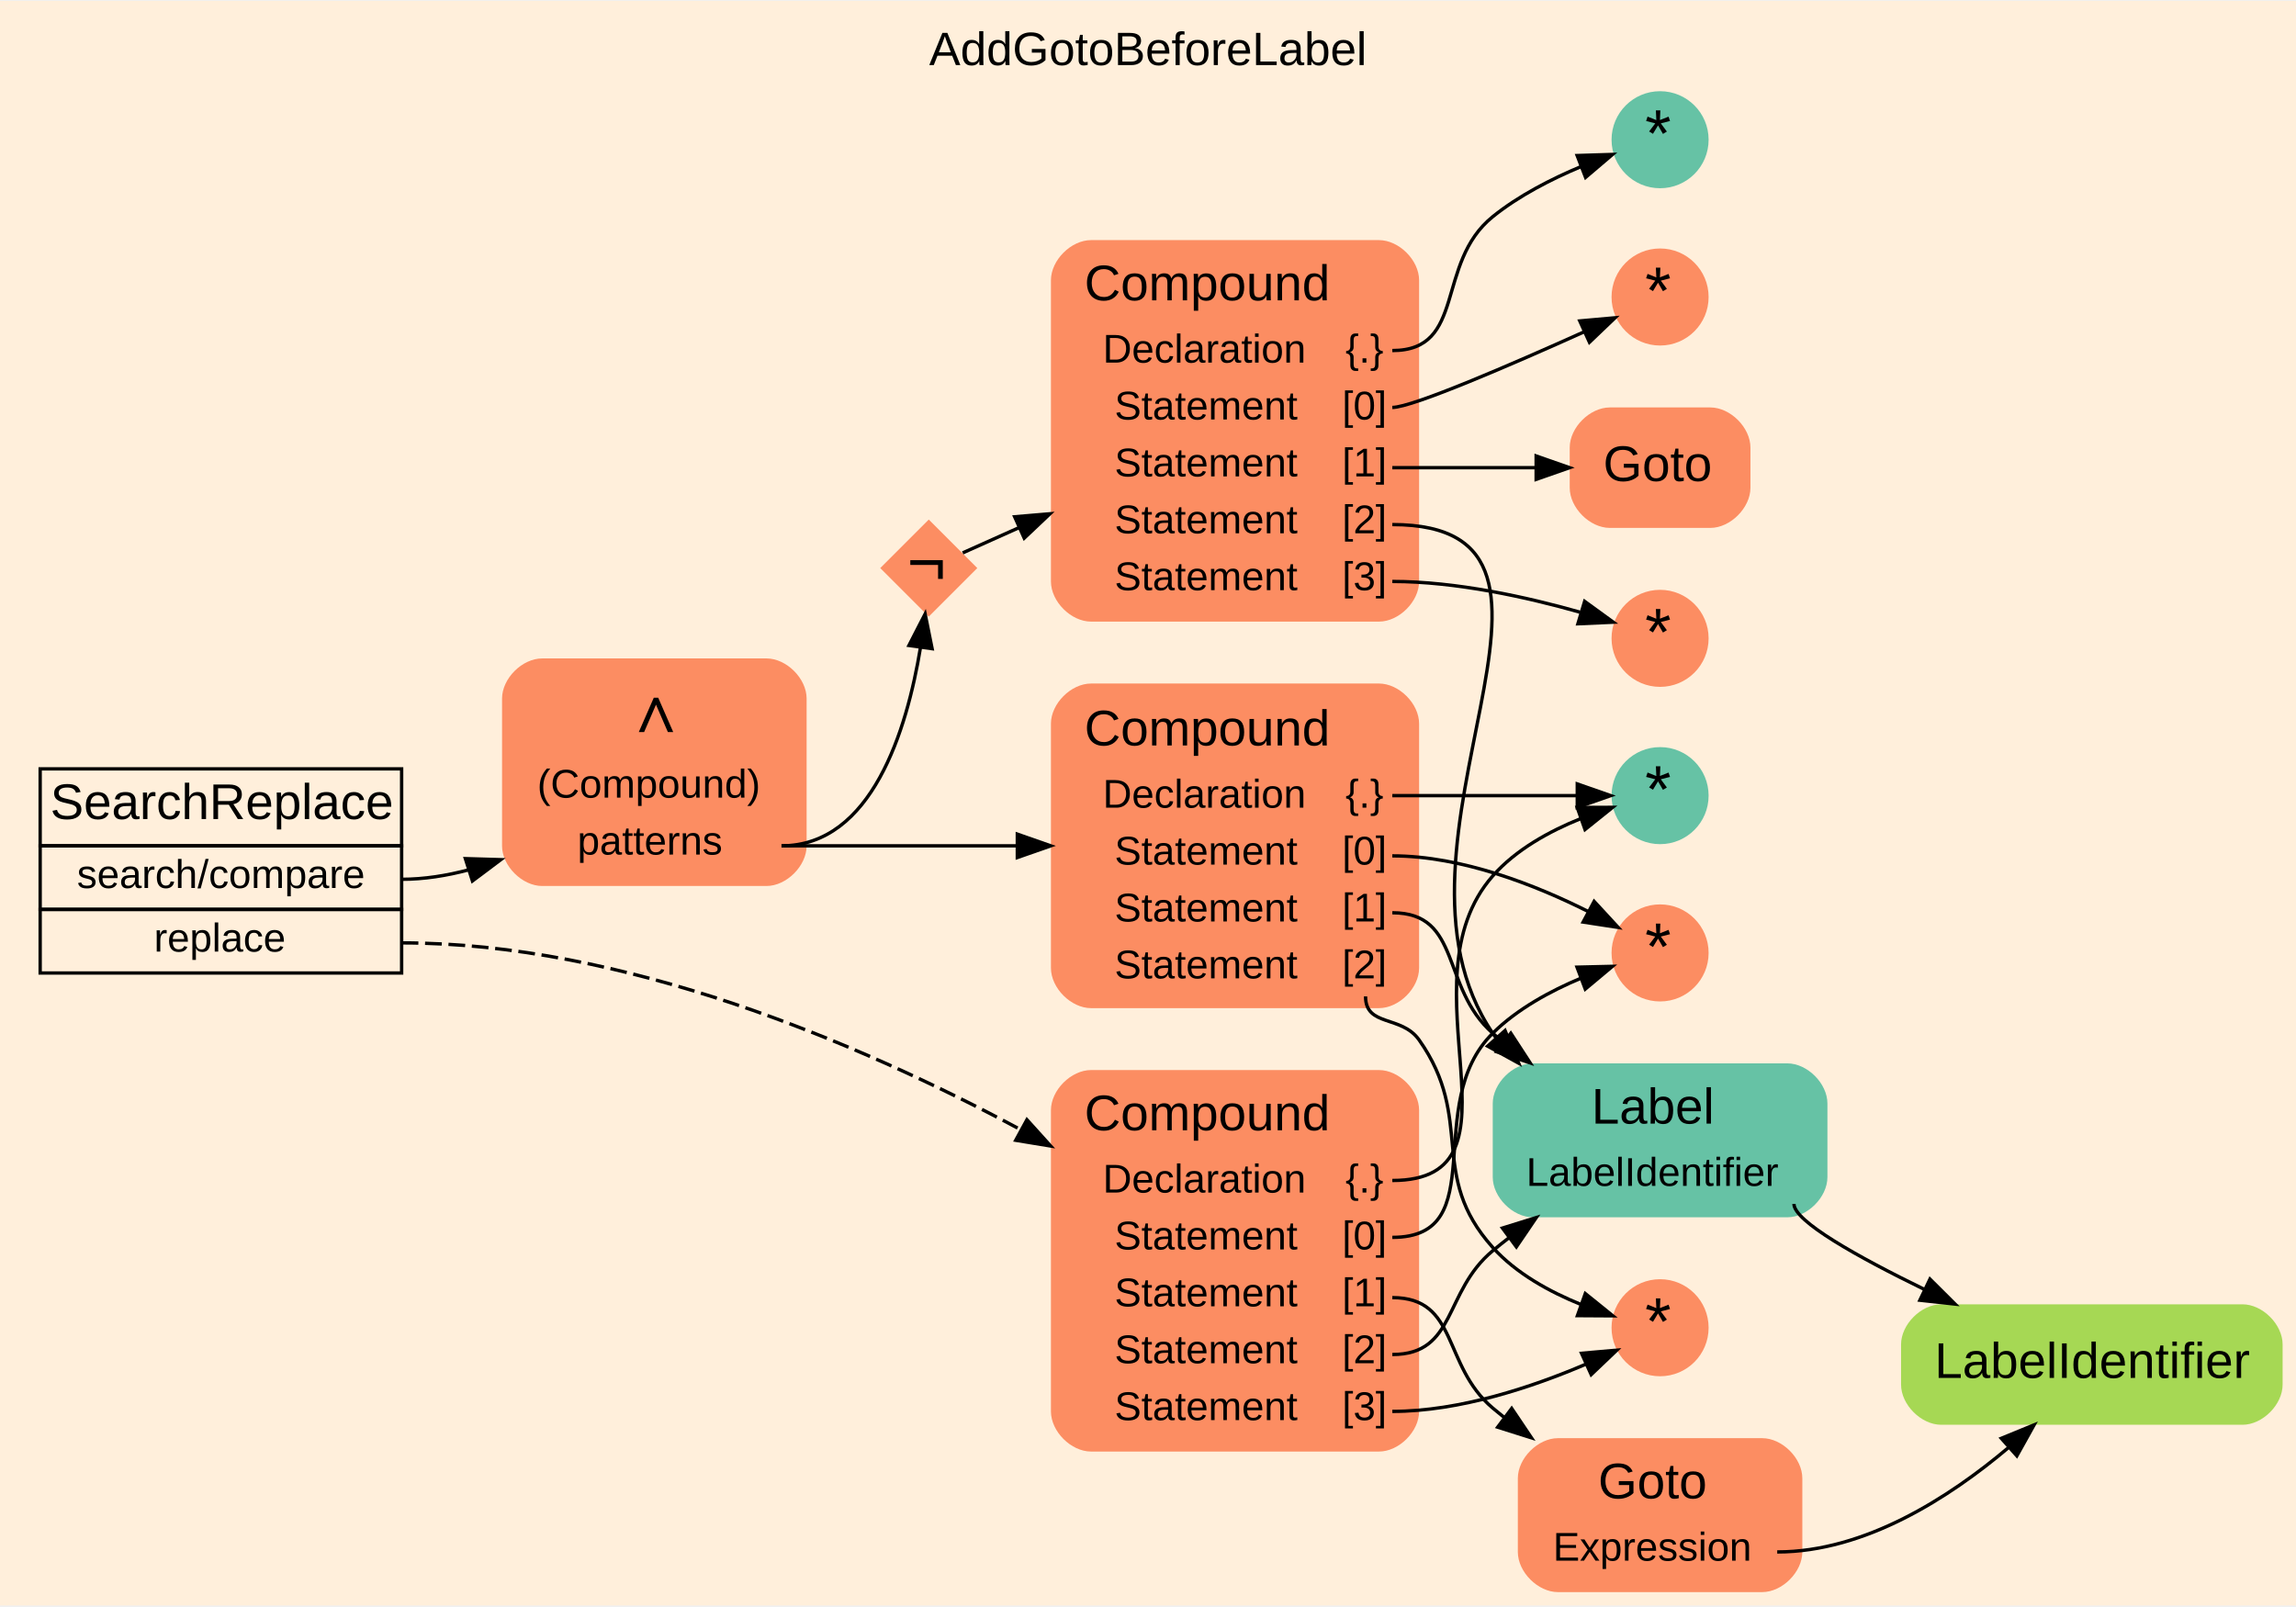
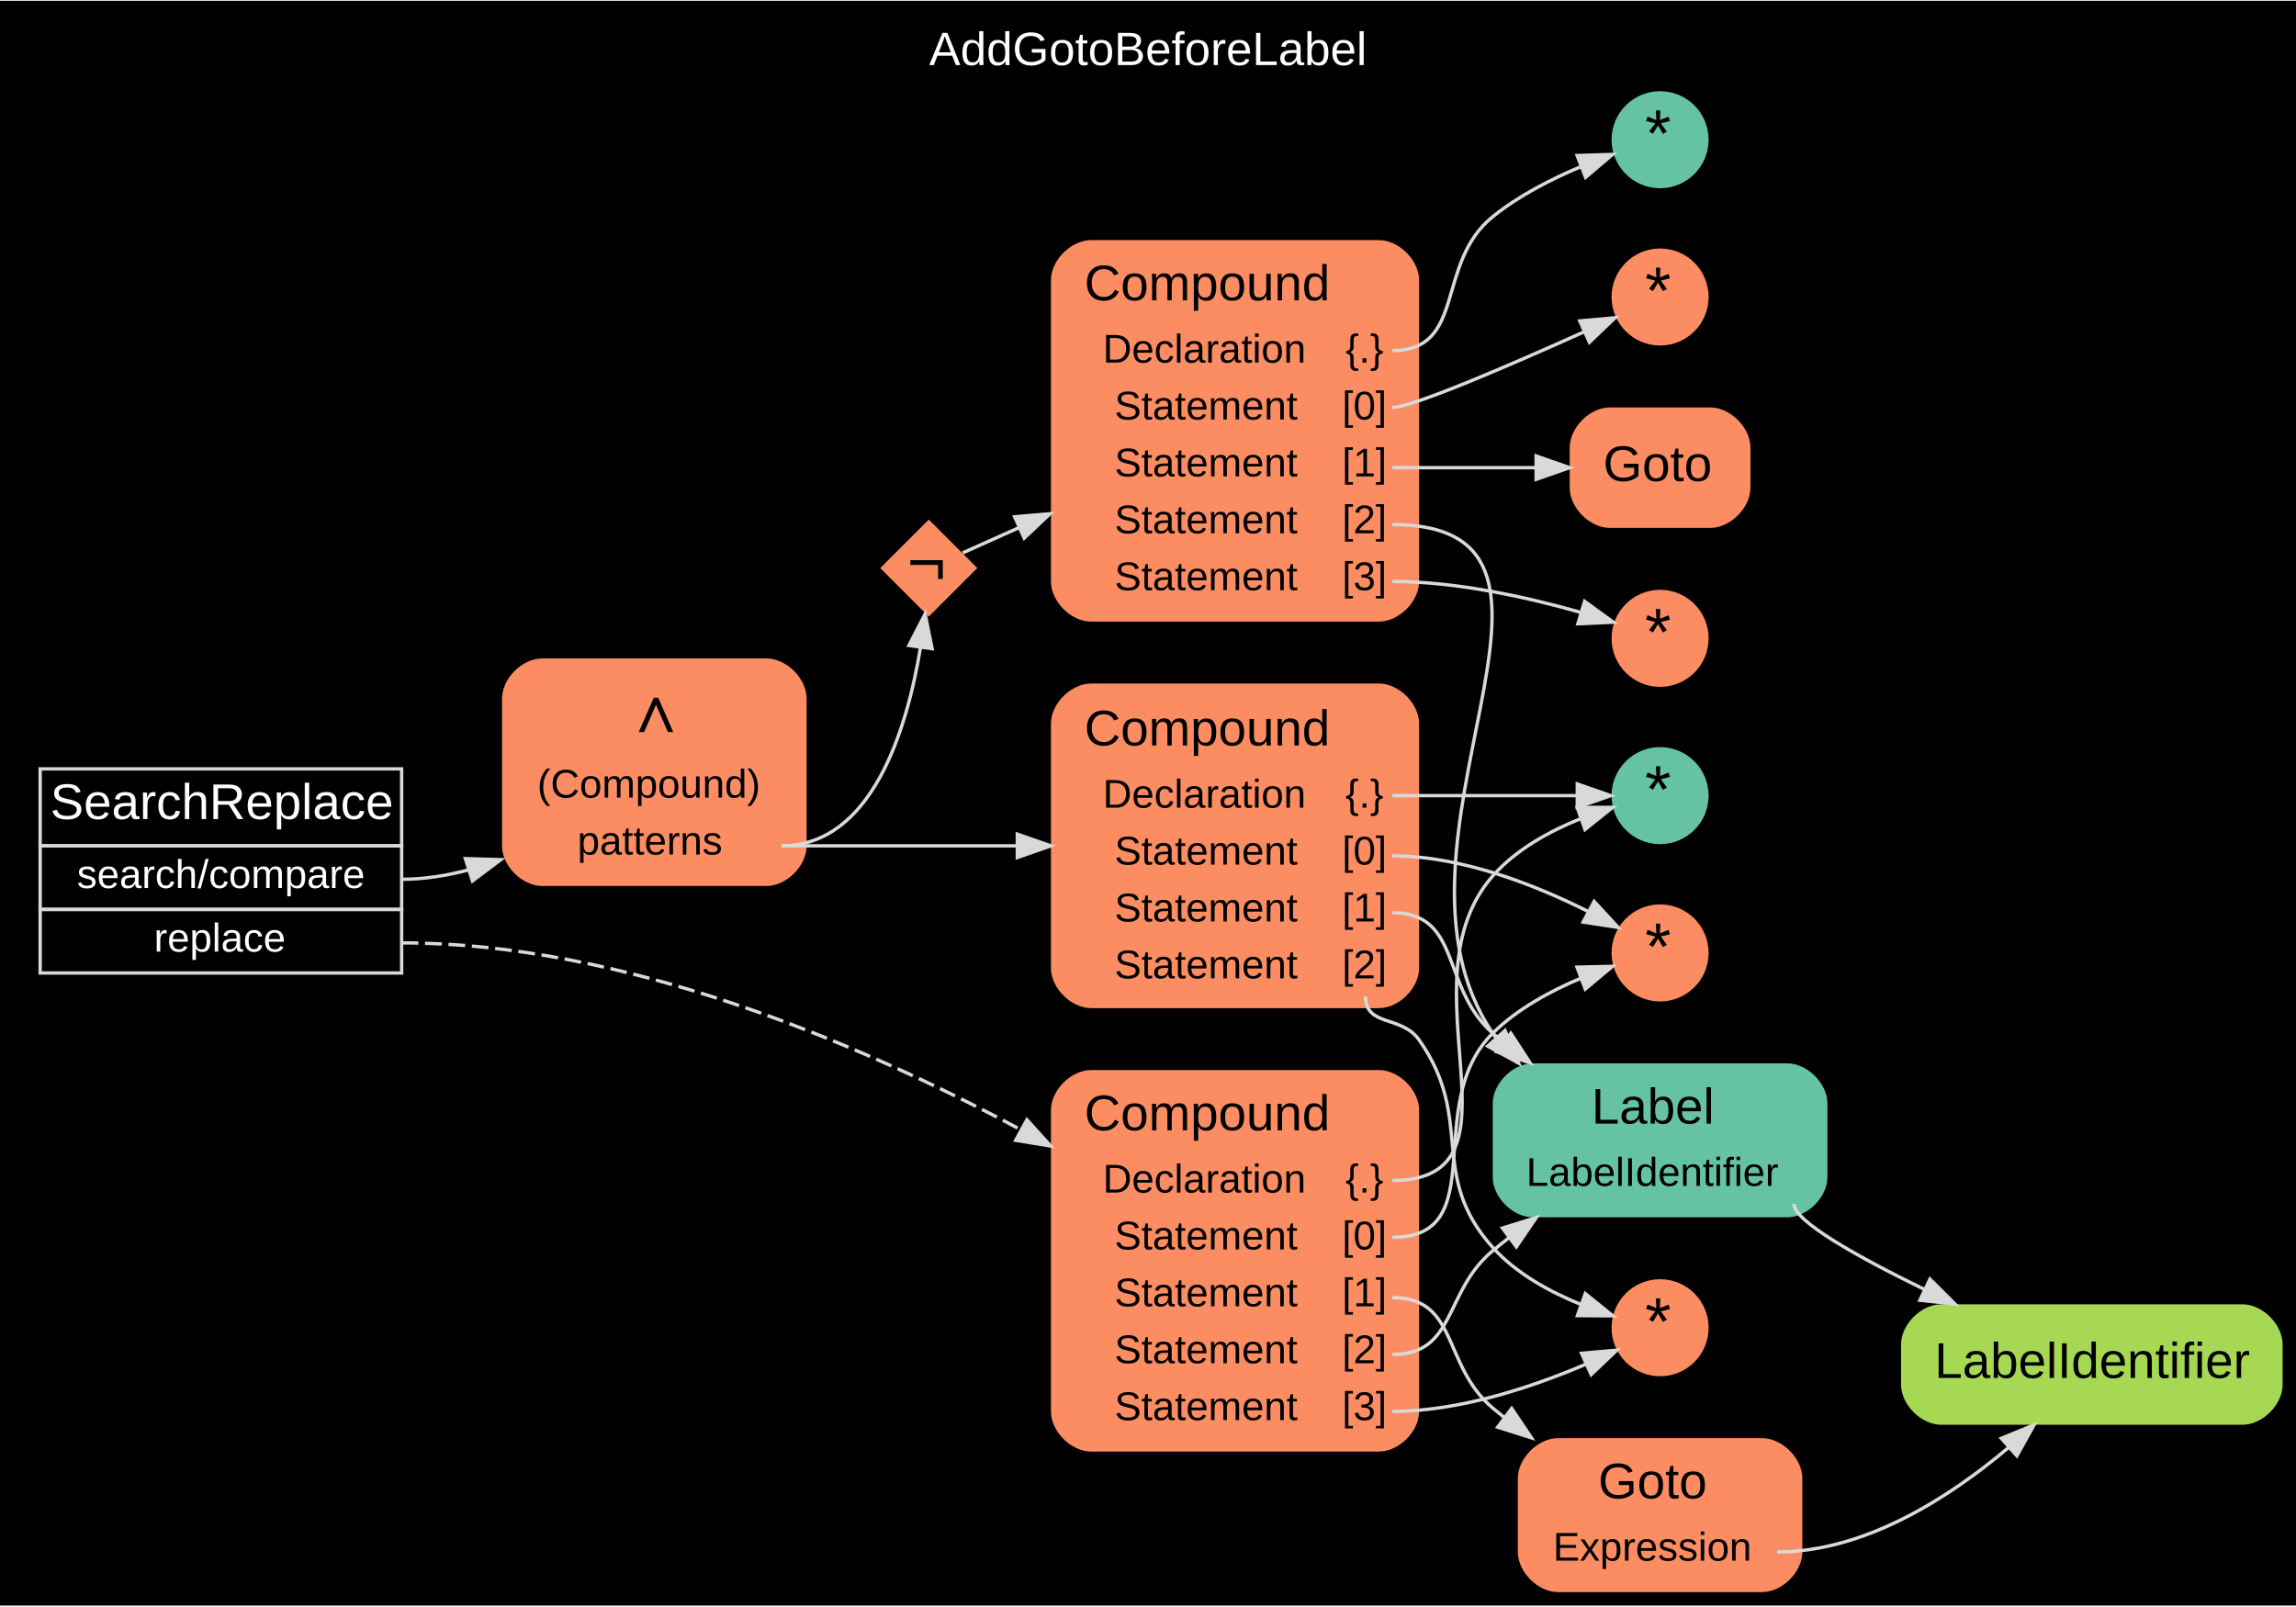
<svg xmlns="http://www.w3.org/2000/svg" width="686pt" height="480pt" viewBox="0.00 0.00 686.00 479.50">
  <g id="graph0" class="graph" transform="scale(1 1) rotate(0) translate(4 475.5)">
-     <polygon fill="#ffefdb" stroke="transparent" points="-4,4 -4,-475.5 682,-475.5 682,4 -4,4" />
-     <text text-anchor="middle" x="339" y="-456.3" font-family="Arial" font-size="14.00" fill="#000000">AddGotoBeforeLabel</text>
+     <polygon fill="#000000" stroke="transparent" points="-4,4 -4,-475.5 682,-475.5 682,4 -4,4" />
+     <text text-anchor="middle" x="339" y="-456.3" font-family="Arial" font-size="14.00" fill="#ffffff">AddGotoBeforeLabel</text>
    <g id="node1" class="node">
-       <polygon fill="#ffefdb" stroke="transparent" points="124,-250.5 0,-250.5 0,-181.5 124,-181.5 124,-250.5" />
-       <polygon fill="none" stroke="#000000" points="8,-223 8,-246 116,-246 116,-223 8,-223" />
-       <text text-anchor="start" x="11" y="-231" font-family="Arial" font-size="15.00" fill="#000000">SearchReplace</text>
-       <polygon fill="none" stroke="#000000" points="8,-204 8,-223 116,-223 116,-204 8,-204" />
-       <text text-anchor="start" x="19" y="-210.4" font-family="Arial" font-size="12.00" fill="#000000">search/compare</text>
-       <polygon fill="none" stroke="#000000" points="8,-185 8,-204 116,-204 116,-185 8,-185" />
-       <text text-anchor="start" x="42" y="-191.4" font-family="Arial" font-size="12.00" fill="#000000">replace</text>
+       <polygon fill="#000000" stroke="transparent" points="124,-250.5 0,-250.5 0,-181.5 124,-181.5 124,-250.5" />
+       <polygon fill="none" stroke="#d9d9d9" points="8,-223 8,-246 116,-246 116,-223 8,-223" />
+       <text text-anchor="start" x="11" y="-231" font-family="Arial" font-size="15.00" fill="#ffffff">SearchReplace</text>
+       <polygon fill="none" stroke="#d9d9d9" points="8,-204 8,-223 116,-223 116,-204 8,-204" />
+       <text text-anchor="start" x="19" y="-210.4" font-family="Arial" font-size="12.00" fill="#ffffff">search/compare</text>
+       <polygon fill="none" stroke="#d9d9d9" points="8,-185 8,-204 116,-204 116,-185 8,-185" />
+       <text text-anchor="start" x="42" y="-191.4" font-family="Arial" font-size="12.00" fill="#ffffff">replace</text>
    </g>
    <g id="node2" class="node">
      <path fill="#fc8d62" stroke="transparent" d="M225,-279C225,-279 158,-279 158,-279 152,-279 146,-273 146,-267 146,-267 146,-223 146,-223 146,-217 152,-211 158,-211 158,-211 225,-211 225,-211 231,-211 237,-217 237,-223 237,-223 237,-267 237,-267 237,-273 231,-279 225,-279" />
      <text text-anchor="start" x="182" y="-257" font-family="Arial" font-size="20.00" fill="#000000">∧</text>
      <text text-anchor="start" x="156.5" y="-237.4" font-family="Arial" font-size="12.00" fill="#000000">(Compound)</text>
      <text text-anchor="start" x="168.5" y="-220.4" font-family="Arial" font-size="12.00" fill="#000000">patterns</text>
    </g>
    <g id="edge1" class="edge">
-       <path fill="none" stroke="#000000" d="M116,-213C122.695,-213 129.479,-214.08 136.093,-215.843" />
-       <polygon fill="#000000" stroke="#000000" points="135.04,-219.181 145.63,-218.869 137.157,-212.509 135.04,-219.181" />
+       <path fill="none" stroke="#d9d9d9" d="M116,-213C122.695,-213 129.479,-214.08 136.093,-215.843" />
+       <polygon fill="#d9d9d9" stroke="#d9d9d9" points="135.04,-219.181 145.63,-218.869 137.157,-212.509 135.04,-219.181" />
    </g>
    <g id="node15" class="node">
      <path fill="#fc8d62" stroke="transparent" d="M408,-156C408,-156 322,-156 322,-156 316,-156 310,-150 310,-144 310,-144 310,-54 310,-54 310,-48 316,-42 322,-42 322,-42 408,-42 408,-42 414,-42 420,-48 420,-54 420,-54 420,-144 420,-144 420,-150 414,-156 408,-156" />
      <text text-anchor="start" x="320" y="-138" font-family="Arial" font-size="15.00" fill="#000000">Compound</text>
      <text text-anchor="start" x="325.5" y="-119.4" font-family="Arial" font-size="12.00" fill="#000000">Declaration</text>
      <text text-anchor="start" x="398" y="-119.4" font-family="Arial" font-size="12.00" fill="#000000">{.}</text>
      <text text-anchor="start" x="329" y="-102.4" font-family="Arial" font-size="12.00" fill="#000000">Statement</text>
      <text text-anchor="start" x="397" y="-102.4" font-family="Arial" font-size="12.00" fill="#000000">[0]</text>
      <text text-anchor="start" x="329" y="-85.4" font-family="Arial" font-size="12.00" fill="#000000">Statement</text>
      <text text-anchor="start" x="397" y="-85.4" font-family="Arial" font-size="12.00" fill="#000000">[1]</text>
      <text text-anchor="start" x="329" y="-68.4" font-family="Arial" font-size="12.00" fill="#000000">Statement</text>
      <text text-anchor="start" x="397" y="-68.4" font-family="Arial" font-size="12.00" fill="#000000">[2]</text>
      <text text-anchor="start" x="329" y="-51.4" font-family="Arial" font-size="12.00" fill="#000000">Statement</text>
      <text text-anchor="start" x="397" y="-51.4" font-family="Arial" font-size="12.00" fill="#000000">[3]</text>
    </g>
    <g id="edge2" class="edge">
-       <path fill="none" stroke="#000000" stroke-dasharray="5,2" d="M116,-194C182.207,-194 252.197,-164.319 301.055,-138.137" />
-       <polygon fill="#000000" stroke="#000000" points="302.824,-141.159 309.926,-133.297 299.471,-135.014 302.824,-141.159" />
+       <path fill="none" stroke="#d9d9d9" stroke-dasharray="5,2" d="M116,-194C182.207,-194 252.197,-164.319 301.055,-138.137" />
+       <polygon fill="#d9d9d9" stroke="#d9d9d9" points="302.824,-141.159 309.926,-133.297 299.471,-135.014 302.824,-141.159" />
    </g>
    <g id="node3" class="node">
      <path fill="#fc8d62" stroke="transparent" d="M408,-271.5C408,-271.5 322,-271.5 322,-271.5 316,-271.5 310,-265.5 310,-259.5 310,-259.5 310,-186.5 310,-186.5 310,-180.5 316,-174.5 322,-174.5 322,-174.5 408,-174.5 408,-174.5 414,-174.5 420,-180.5 420,-186.5 420,-186.5 420,-259.5 420,-259.5 420,-265.5 414,-271.5 408,-271.5" />
      <text text-anchor="start" x="320" y="-253" font-family="Arial" font-size="15.00" fill="#000000">Compound</text>
      <text text-anchor="start" x="325.5" y="-234.4" font-family="Arial" font-size="12.00" fill="#000000">Declaration</text>
      <text text-anchor="start" x="398" y="-234.4" font-family="Arial" font-size="12.00" fill="#000000">{.}</text>
      <text text-anchor="start" x="329" y="-217.4" font-family="Arial" font-size="12.00" fill="#000000">Statement</text>
      <text text-anchor="start" x="397" y="-217.4" font-family="Arial" font-size="12.00" fill="#000000">[0]</text>
      <text text-anchor="start" x="329" y="-200.4" font-family="Arial" font-size="12.00" fill="#000000">Statement</text>
      <text text-anchor="start" x="397" y="-200.4" font-family="Arial" font-size="12.00" fill="#000000">[1]</text>
      <text text-anchor="start" x="329" y="-183.4" font-family="Arial" font-size="12.00" fill="#000000">Statement</text>
      <text text-anchor="start" x="397" y="-183.4" font-family="Arial" font-size="12.00" fill="#000000">[2]</text>
    </g>
    <g id="edge3" class="edge">
-       <path fill="none" stroke="#000000" d="M229.5,-223C252.45,-223 277.587,-223 299.91,-223" />
-       <polygon fill="#000000" stroke="#000000" points="299.951,-226.5 309.951,-223 299.951,-219.5 299.951,-226.5" />
+       <path fill="none" stroke="#d9d9d9" d="M229.5,-223C252.45,-223 277.587,-223 299.91,-223" />
+       <polygon fill="#d9d9d9" stroke="#d9d9d9" points="299.951,-226.5 309.951,-223 299.951,-219.5 299.951,-226.5" />
    </g>
    <g id="node9" class="node">
      <polygon fill="#fc8d62" stroke="#000000" stroke-width="0" points="273.5,-320.5 259,-306 273.5,-291.5 288,-306 273.5,-320.5" />
      <text text-anchor="start" x="267" y="-301" font-family="Arial" font-size="20.00" fill="#000000">¬</text>
    </g>
    <g id="edge4" class="edge">
-       <path fill="none" stroke="#000000" d="M229.5,-223C256.493,-223 266.974,-257.692 271.012,-282.219" />
-       <polygon fill="#000000" stroke="#000000" points="267.569,-282.872 272.413,-292.294 274.502,-281.907 267.569,-282.872" />
+       <path fill="none" stroke="#d9d9d9" d="M229.5,-223C256.493,-223 266.974,-257.692 271.012,-282.219" />
+       <polygon fill="#d9d9d9" stroke="#d9d9d9" points="267.569,-282.872 272.413,-292.294 274.502,-281.907 267.569,-282.872" />
    </g>
    <g id="node4" class="node">
      <ellipse fill="#66c2a5" stroke="#000000" stroke-width="0" cx="492" cy="-238" rx="14.5" ry="14.5" />
      <text text-anchor="start" x="487.5" y="-233" font-family="Arial" font-size="20.00" fill="#000000">*</text>
    </g>
    <g id="edge5" class="edge">
-       <path fill="none" stroke="#000000" d="M412,-238C430.507,-238 451.422,-238 467.224,-238" />
-       <polygon fill="#000000" stroke="#000000" points="467.255,-241.5 477.255,-238 467.255,-234.5 467.255,-241.5" />
+       <path fill="none" stroke="#d9d9d9" d="M412,-238C430.507,-238 451.422,-238 467.224,-238" />
+       <polygon fill="#d9d9d9" stroke="#d9d9d9" points="467.255,-241.5 477.255,-238 467.255,-234.5 467.255,-241.5" />
    </g>
    <g id="node5" class="node">
      <ellipse fill="#fc8d62" stroke="#000000" stroke-width="0" cx="492" cy="-191" rx="14.5" ry="14.5" />
      <text text-anchor="start" x="487.5" y="-186" font-family="Arial" font-size="20.00" fill="#000000">*</text>
    </g>
    <g id="edge6" class="edge">
-       <path fill="none" stroke="#000000" d="M412,-220C432.798,-220 454.915,-211.23 470.61,-203.335" />
-       <polygon fill="#000000" stroke="#000000" points="472.296,-206.403 479.484,-198.619 469.011,-200.222 472.296,-206.403" />
+       <path fill="none" stroke="#d9d9d9" d="M412,-220C432.798,-220 454.915,-211.23 470.61,-203.335" />
+       <polygon fill="#d9d9d9" stroke="#d9d9d9" points="472.296,-206.403 479.484,-198.619 469.011,-200.222 472.296,-206.403" />
    </g>
    <g id="node6" class="node">
      <path fill="#66c2a5" stroke="transparent" d="M530,-158C530,-158 454,-158 454,-158 448,-158 442,-152 442,-146 442,-146 442,-124 442,-124 442,-118 448,-112 454,-112 454,-112 530,-112 530,-112 536,-112 542,-118 542,-124 542,-124 542,-146 542,-146 542,-152 536,-158 530,-158" />
      <text text-anchor="start" x="471.5" y="-140" font-family="Arial" font-size="15.00" fill="#000000">Label</text>
      <text text-anchor="start" x="452" y="-121.4" font-family="Arial" font-size="12.00" fill="#000000">LabelIdentifier</text>
    </g>
    <g id="edge7" class="edge">
-       <path fill="none" stroke="#000000" d="M412,-203C432.827,-203 426.379,-180.775 442,-167 442.978,-166.137 443.982,-165.282 445.007,-164.435" />
-       <polygon fill="#000000" stroke="#000000" points="447.4,-167.009 453.181,-158.13 443.125,-161.466 447.4,-167.009" />
+       <path fill="none" stroke="#d9d9d9" d="M412,-203C432.827,-203 426.379,-180.775 442,-167 442.978,-166.137 443.982,-165.282 445.007,-164.435" />
+       <polygon fill="#d9d9d9" stroke="#d9d9d9" points="447.4,-167.009 453.181,-158.13 443.125,-161.466 447.4,-167.009" />
    </g>
    <g id="node8" class="node">
      <ellipse fill="#fc8d62" stroke="#000000" stroke-width="0" cx="492" cy="-79" rx="14.5" ry="14.5" />
      <text text-anchor="start" x="487.5" y="-74" font-family="Arial" font-size="20.00" fill="#000000">*</text>
    </g>
    <g id="edge8" class="edge">
-       <path fill="none" stroke="#000000" d="M404,-178C404,-168.838 414.716,-172.485 420,-165 436.863,-141.114 422.455,-124.746 442,-103 448.995,-95.216 459.064,-89.716 468.334,-85.963" />
-       <polygon fill="#000000" stroke="#000000" points="469.655,-89.208 477.898,-82.551 467.303,-82.615 469.655,-89.208" />
+       <path fill="none" stroke="#d9d9d9" d="M404,-178C404,-168.838 414.716,-172.485 420,-165 436.863,-141.114 422.455,-124.746 442,-103 448.995,-95.216 459.064,-89.716 468.334,-85.963" />
+       <polygon fill="#d9d9d9" stroke="#d9d9d9" points="469.655,-89.208 477.898,-82.551 467.303,-82.615 469.655,-89.208" />
    </g>
    <g id="node7" class="node">
      <path fill="#a6d854" stroke="transparent" d="M666,-86C666,-86 576,-86 576,-86 570,-86 564,-80 564,-74 564,-74 564,-62 564,-62 564,-56 570,-50 576,-50 576,-50 666,-50 666,-50 672,-50 678,-56 678,-62 678,-62 678,-74 678,-74 678,-80 672,-86 666,-86" />
      <text text-anchor="start" x="574" y="-64" font-family="Arial" font-size="15.00" fill="#000000">LabelIdentifier</text>
    </g>
    <g id="edge9" class="edge">
-       <path fill="none" stroke="#000000" d="M532,-116C532,-110.839 550.78,-100.291 571.087,-90.394" />
-       <polygon fill="#000000" stroke="#000000" points="572.635,-93.533 580.147,-86.062 569.615,-87.218 572.635,-93.533" />
+       <path fill="none" stroke="#d9d9d9" d="M532,-116C532,-110.839 550.78,-100.291 571.087,-90.394" />
+       <polygon fill="#d9d9d9" stroke="#d9d9d9" points="572.635,-93.533 580.147,-86.062 569.615,-87.218 572.635,-93.533" />
    </g>
    <g id="node10" class="node">
      <path fill="#fc8d62" stroke="transparent" d="M408,-404C408,-404 322,-404 322,-404 316,-404 310,-398 310,-392 310,-392 310,-302 310,-302 310,-296 316,-290 322,-290 322,-290 408,-290 408,-290 414,-290 420,-296 420,-302 420,-302 420,-392 420,-392 420,-398 414,-404 408,-404" />
      <text text-anchor="start" x="320" y="-386" font-family="Arial" font-size="15.00" fill="#000000">Compound</text>
      <text text-anchor="start" x="325.5" y="-367.4" font-family="Arial" font-size="12.00" fill="#000000">Declaration</text>
      <text text-anchor="start" x="398" y="-367.4" font-family="Arial" font-size="12.00" fill="#000000">{.}</text>
      <text text-anchor="start" x="329" y="-350.4" font-family="Arial" font-size="12.00" fill="#000000">Statement</text>
      <text text-anchor="start" x="397" y="-350.4" font-family="Arial" font-size="12.00" fill="#000000">[0]</text>
      <text text-anchor="start" x="329" y="-333.4" font-family="Arial" font-size="12.00" fill="#000000">Statement</text>
      <text text-anchor="start" x="397" y="-333.4" font-family="Arial" font-size="12.00" fill="#000000">[1]</text>
      <text text-anchor="start" x="329" y="-316.4" font-family="Arial" font-size="12.00" fill="#000000">Statement</text>
      <text text-anchor="start" x="397" y="-316.4" font-family="Arial" font-size="12.00" fill="#000000">[2]</text>
      <text text-anchor="start" x="329" y="-299.4" font-family="Arial" font-size="12.00" fill="#000000">Statement</text>
      <text text-anchor="start" x="397" y="-299.4" font-family="Arial" font-size="12.00" fill="#000000">[3]</text>
    </g>
    <g id="edge10" class="edge">
-       <path fill="none" stroke="#000000" d="M283.642,-310.544C288.248,-312.608 294.115,-315.237 300.583,-318.135" />
-       <polygon fill="#000000" stroke="#000000" points="299.156,-321.331 309.712,-322.226 302.018,-314.943 299.156,-321.331" />
+       <path fill="none" stroke="#d9d9d9" d="M283.642,-310.544C288.248,-312.608 294.115,-315.237 300.583,-318.135" />
+       <polygon fill="#d9d9d9" stroke="#d9d9d9" points="299.156,-321.331 309.712,-322.226 302.018,-314.943 299.156,-321.331" />
    </g>
    <g id="edge14" class="edge">
-       <path fill="none" stroke="#000000" d="M412,-319C480.859,-319 403.344,-223.984 442,-167 442.344,-166.494 442.698,-165.994 443.063,-165.5" />
-       <polygon fill="#000000" stroke="#000000" points="445.682,-167.821 449.761,-158.043 440.474,-163.143 445.682,-167.821" />
+       <path fill="none" stroke="#d9d9d9" d="M412,-319C480.859,-319 403.344,-223.984 442,-167 442.344,-166.494 442.698,-165.994 443.063,-165.5" />
+       <polygon fill="#d9d9d9" stroke="#d9d9d9" points="445.682,-167.821 449.761,-158.043 440.474,-163.143 445.682,-167.821" />
    </g>
    <g id="node11" class="node">
      <ellipse fill="#66c2a5" stroke="#000000" stroke-width="0" cx="492" cy="-434" rx="14.5" ry="14.5" />
      <text text-anchor="start" x="487.5" y="-429" font-family="Arial" font-size="20.00" fill="#000000">*</text>
    </g>
    <g id="edge11" class="edge">
-       <path fill="none" stroke="#000000" d="M412,-371C434.222,-371 424.71,-397.04 442,-411 449.778,-417.28 459.55,-422.268 468.387,-425.972" />
-       <polygon fill="#000000" stroke="#000000" points="467.221,-429.274 477.81,-429.608 469.741,-422.743 467.221,-429.274" />
+       <path fill="none" stroke="#d9d9d9" d="M412,-371C434.222,-371 424.71,-397.04 442,-411 449.778,-417.28 459.55,-422.268 468.387,-425.972" />
+       <polygon fill="#d9d9d9" stroke="#d9d9d9" points="467.221,-429.274 477.81,-429.608 469.741,-422.743 467.221,-429.274" />
    </g>
    <g id="node12" class="node">
      <ellipse fill="#fc8d62" stroke="#000000" stroke-width="0" cx="492" cy="-387" rx="14.5" ry="14.5" />
      <text text-anchor="start" x="487.5" y="-382" font-family="Arial" font-size="20.00" fill="#000000">*</text>
    </g>
    <g id="edge12" class="edge">
-       <path fill="none" stroke="#000000" d="M412,-354C418.026,-354 447.917,-366.96 469.396,-376.636" />
-       <polygon fill="#000000" stroke="#000000" points="468.003,-379.848 478.556,-380.793 470.896,-373.474 468.003,-379.848" />
+       <path fill="none" stroke="#d9d9d9" d="M412,-354C418.026,-354 447.917,-366.96 469.396,-376.636" />
+       <polygon fill="#d9d9d9" stroke="#d9d9d9" points="468.003,-379.848 478.556,-380.793 470.896,-373.474 468.003,-379.848" />
    </g>
    <g id="node13" class="node">
      <path fill="#fc8d62" stroke="transparent" d="M507,-354C507,-354 477,-354 477,-354 471,-354 465,-348 465,-342 465,-342 465,-330 465,-330 465,-324 471,-318 477,-318 477,-318 507,-318 507,-318 513,-318 519,-324 519,-330 519,-330 519,-342 519,-342 519,-348 513,-354 507,-354" />
      <text text-anchor="start" x="475" y="-332" font-family="Arial" font-size="15.00" fill="#000000">Goto</text>
    </g>
    <g id="edge13" class="edge">
-       <path fill="none" stroke="#000000" d="M412,-336C425.918,-336 441.198,-336 454.642,-336" />
-       <polygon fill="#000000" stroke="#000000" points="454.968,-339.5 464.968,-336 454.968,-332.5 454.968,-339.5" />
+       <path fill="none" stroke="#d9d9d9" d="M412,-336C425.918,-336 441.198,-336 454.642,-336" />
+       <polygon fill="#d9d9d9" stroke="#d9d9d9" points="454.968,-339.5 464.968,-336 454.968,-332.5 454.968,-339.5" />
    </g>
    <g id="node14" class="node">
      <ellipse fill="#fc8d62" stroke="#000000" stroke-width="0" cx="492" cy="-285" rx="14.5" ry="14.5" />
      <text text-anchor="start" x="487.5" y="-280" font-family="Arial" font-size="20.00" fill="#000000">*</text>
    </g>
    <g id="edge15" class="edge">
-       <path fill="none" stroke="#000000" d="M412,-302C431.151,-302 452.328,-297.281 468.081,-292.816" />
-       <polygon fill="#000000" stroke="#000000" points="469.459,-296.056 478.029,-289.826 467.445,-289.353 469.459,-296.056" />
+       <path fill="none" stroke="#d9d9d9" d="M412,-302C431.151,-302 452.328,-297.281 468.081,-292.816" />
+       <polygon fill="#d9d9d9" stroke="#d9d9d9" points="469.459,-296.056 478.029,-289.826 467.445,-289.353 469.459,-296.056" />
    </g>
    <g id="edge16" class="edge">
-       <path fill="none" stroke="#000000" d="M412,-123C454.586,-123 413.892,-182.008 442,-214 448.907,-221.862 458.962,-227.374 468.247,-231.115" />
-       <polygon fill="#000000" stroke="#000000" points="467.239,-234.471 477.834,-234.506 469.573,-227.871 467.239,-234.471" />
+       <path fill="none" stroke="#d9d9d9" d="M412,-123C454.586,-123 413.892,-182.008 442,-214 448.907,-221.862 458.962,-227.374 468.247,-231.115" />
+       <polygon fill="#d9d9d9" stroke="#d9d9d9" points="467.239,-234.471 477.834,-234.506 469.573,-227.871 467.239,-234.471" />
    </g>
    <g id="edge17" class="edge">
-       <path fill="none" stroke="#000000" d="M412,-106C442.212,-106 420.535,-145.739 442,-167 449.335,-174.265 459.296,-179.655 468.398,-183.465" />
-       <polygon fill="#000000" stroke="#000000" points="467.179,-186.746 477.771,-186.994 469.646,-180.195 467.179,-186.746" />
+       <path fill="none" stroke="#d9d9d9" d="M412,-106C442.212,-106 420.535,-145.739 442,-167 449.335,-174.265 459.296,-179.655 468.398,-183.465" />
+       <polygon fill="#d9d9d9" stroke="#d9d9d9" points="467.179,-186.746 477.771,-186.994 469.646,-180.195 467.179,-186.746" />
    </g>
    <g id="edge19" class="edge">
-       <path fill="none" stroke="#000000" d="M412,-71C431.173,-71 427.244,-89.757 442,-102 443.531,-103.27 445.112,-104.535 446.727,-105.787" />
-       <polygon fill="#000000" stroke="#000000" points="444.896,-108.786 455.016,-111.923 449.061,-103.16 444.896,-108.786" />
+       <path fill="none" stroke="#d9d9d9" d="M412,-71C431.173,-71 427.244,-89.757 442,-102 443.531,-103.27 445.112,-104.535 446.727,-105.787" />
+       <polygon fill="#d9d9d9" stroke="#d9d9d9" points="444.896,-108.786 455.016,-111.923 449.061,-103.16 444.896,-108.786" />
    </g>
    <g id="edge20" class="edge">
-       <path fill="none" stroke="#000000" d="M412,-54C432.173,-54 453.958,-61.331 469.693,-68.054" />
-       <polygon fill="#000000" stroke="#000000" points="468.528,-71.368 479.082,-72.3 471.413,-64.99 468.528,-71.368" />
+       <path fill="none" stroke="#d9d9d9" d="M412,-54C432.173,-54 453.958,-61.331 469.693,-68.054" />
+       <polygon fill="#d9d9d9" stroke="#d9d9d9" points="468.528,-71.368 479.082,-72.3 471.413,-64.99 468.528,-71.368" />
    </g>
    <g id="node16" class="node">
      <path fill="#fc8d62" stroke="transparent" d="M522.5,-46C522.5,-46 461.5,-46 461.5,-46 455.5,-46 449.5,-40 449.5,-34 449.5,-34 449.5,-12 449.5,-12 449.5,-6 455.5,0 461.5,0 461.5,0 522.5,0 522.5,0 528.5,0 534.5,-6 534.5,-12 534.5,-12 534.5,-34 534.5,-34 534.5,-40 528.5,-46 522.5,-46" />
      <text text-anchor="start" x="473.5" y="-28" font-family="Arial" font-size="15.00" fill="#000000">Goto</text>
      <text text-anchor="start" x="460" y="-9.4" font-family="Arial" font-size="12.00" fill="#000000">Expression</text>
    </g>
    <g id="edge18" class="edge">
-       <path fill="none" stroke="#000000" d="M412,-88C431.821,-88 426.854,-67.787 442,-55 443.132,-54.044 444.295,-53.095 445.481,-52.154" />
-       <polygon fill="#000000" stroke="#000000" points="447.666,-54.891 453.576,-46.098 443.472,-49.286 447.666,-54.891" />
+       <path fill="none" stroke="#d9d9d9" d="M412,-88C431.821,-88 426.854,-67.787 442,-55 443.132,-54.044 444.295,-53.095 445.481,-52.154" />
+       <polygon fill="#d9d9d9" stroke="#d9d9d9" points="447.666,-54.891 453.576,-46.098 443.472,-49.286 447.666,-54.891" />
    </g>
    <g id="edge21" class="edge">
-       <path fill="none" stroke="#000000" d="M527,-12C553.192,-12 578.439,-28.245 596.16,-43.236" />
-       <polygon fill="#000000" stroke="#000000" points="593.947,-45.952 603.749,-49.973 598.594,-40.717 593.947,-45.952" />
+       <path fill="none" stroke="#d9d9d9" d="M527,-12C553.192,-12 578.439,-28.245 596.16,-43.236" />
+       <polygon fill="#d9d9d9" stroke="#d9d9d9" points="593.947,-45.952 603.749,-49.973 598.594,-40.717 593.947,-45.952" />
    </g>
  </g>
</svg>
